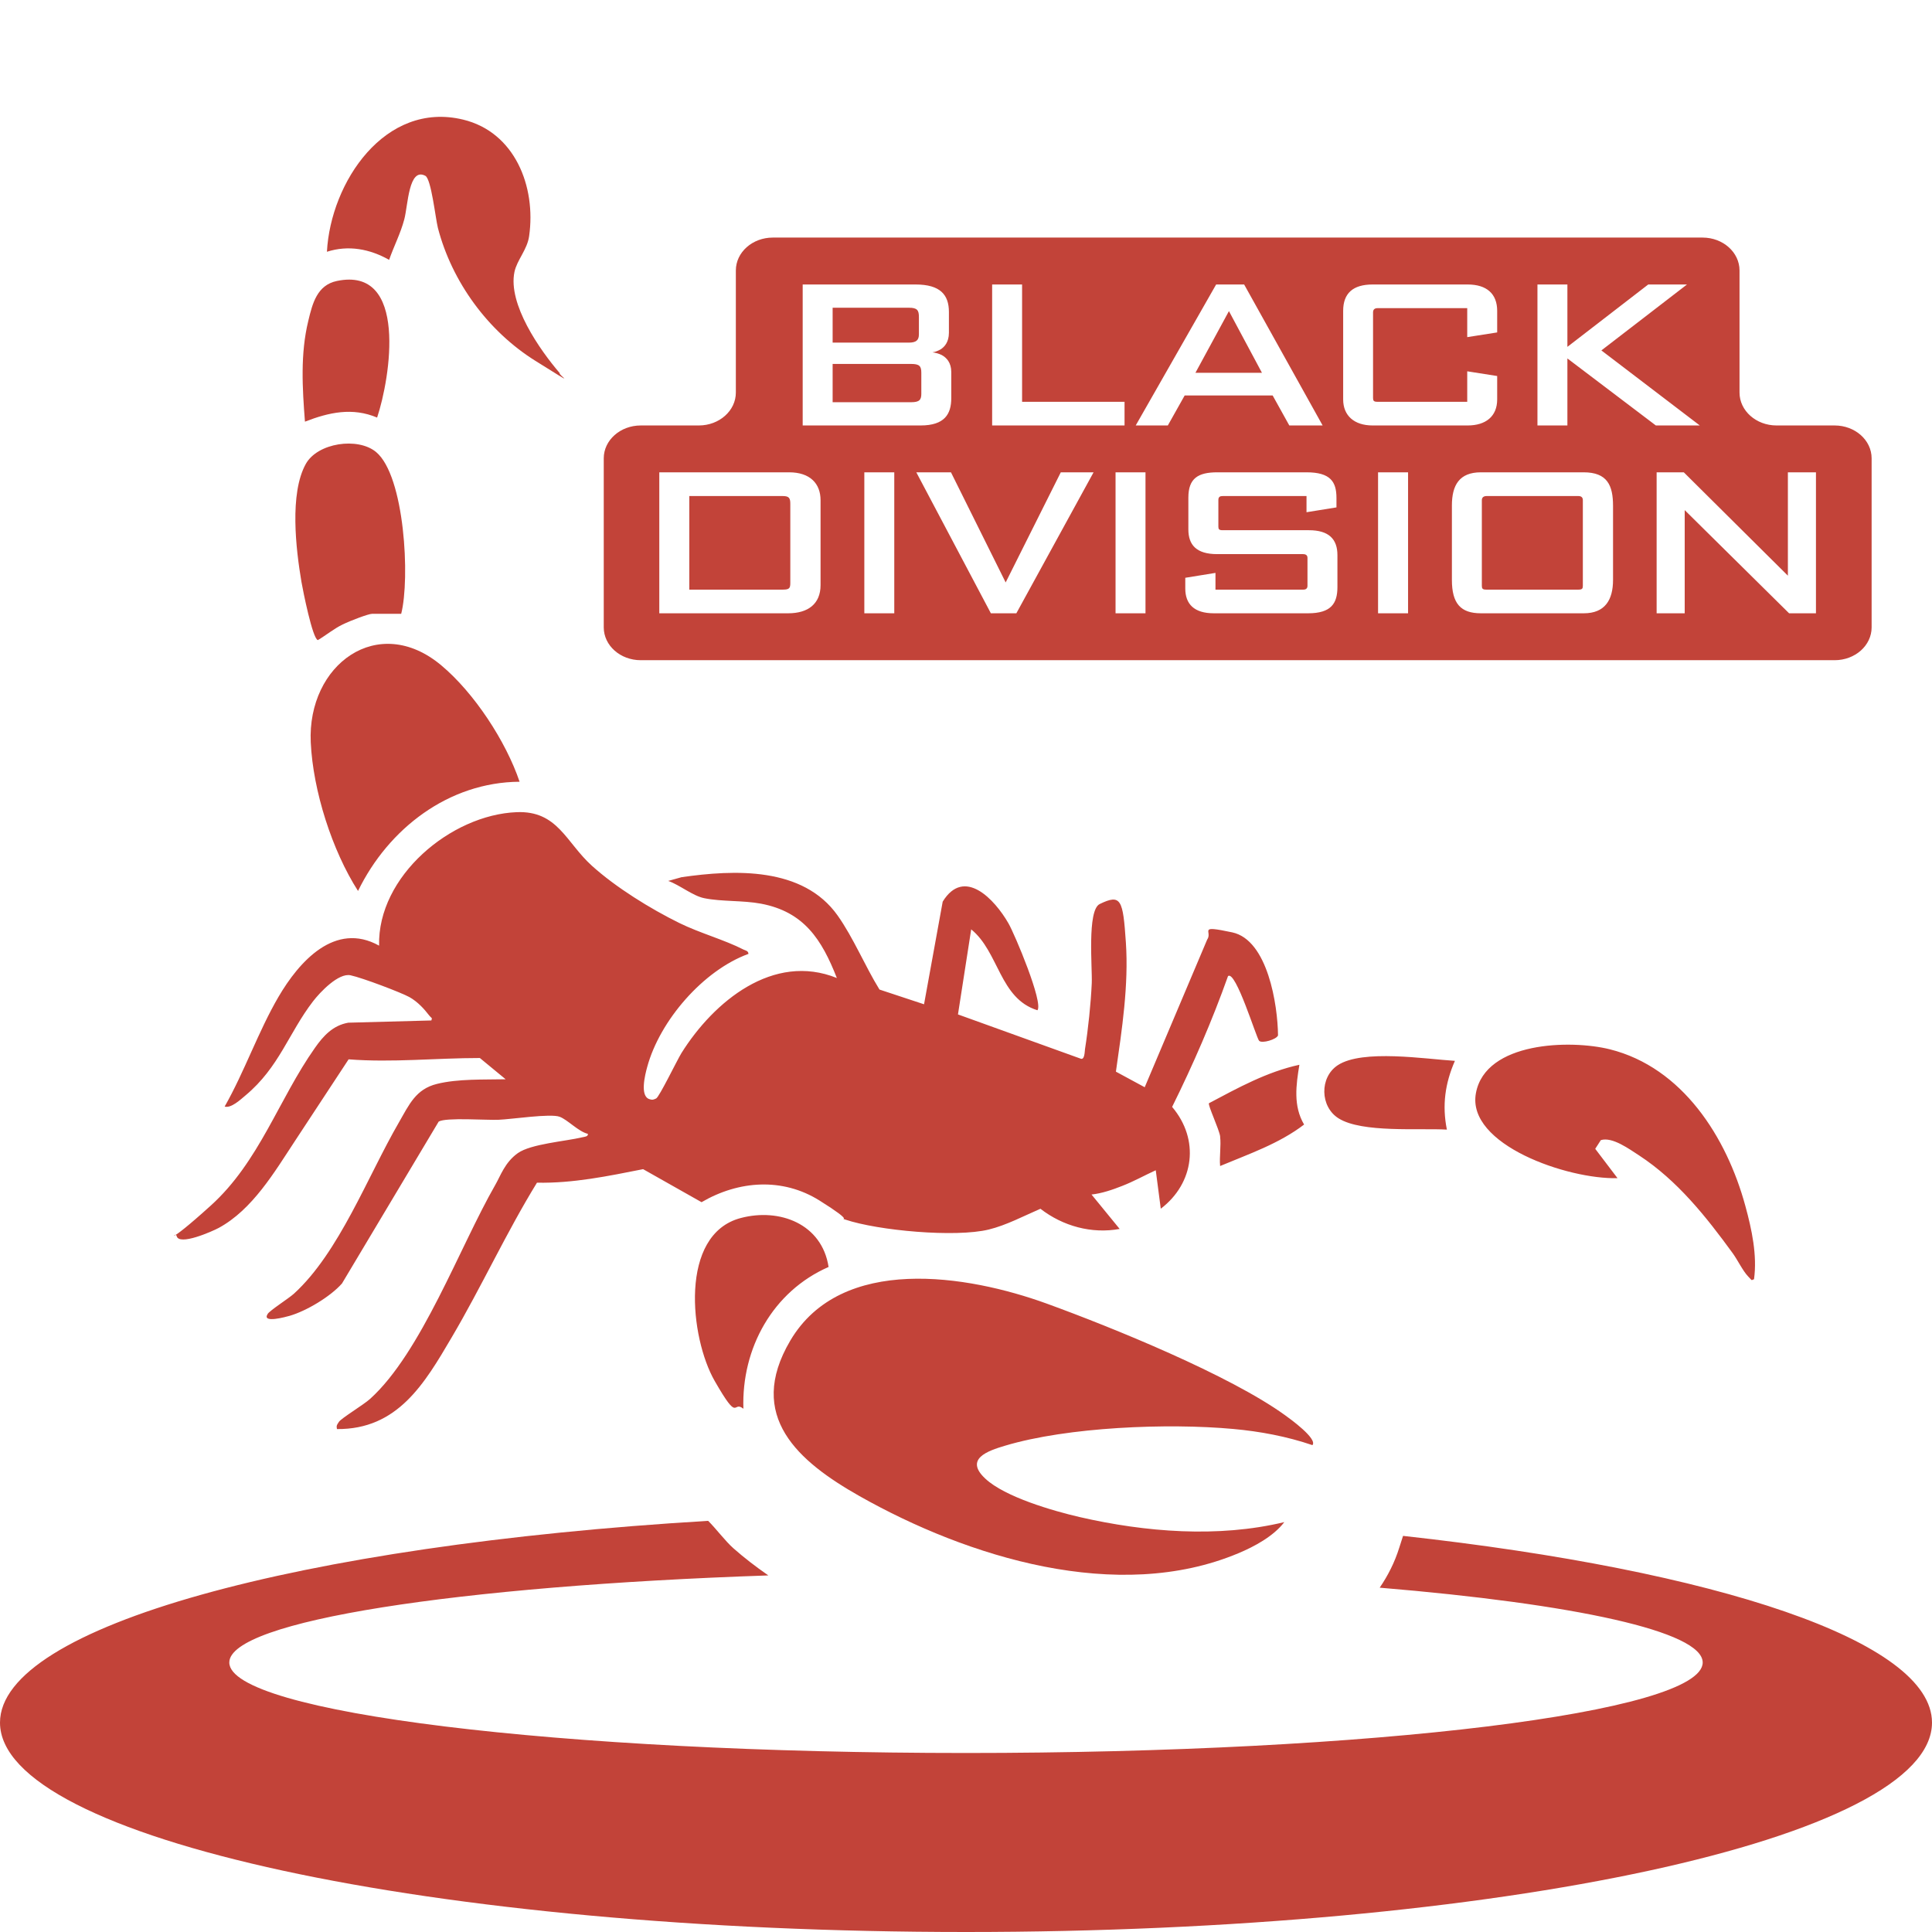
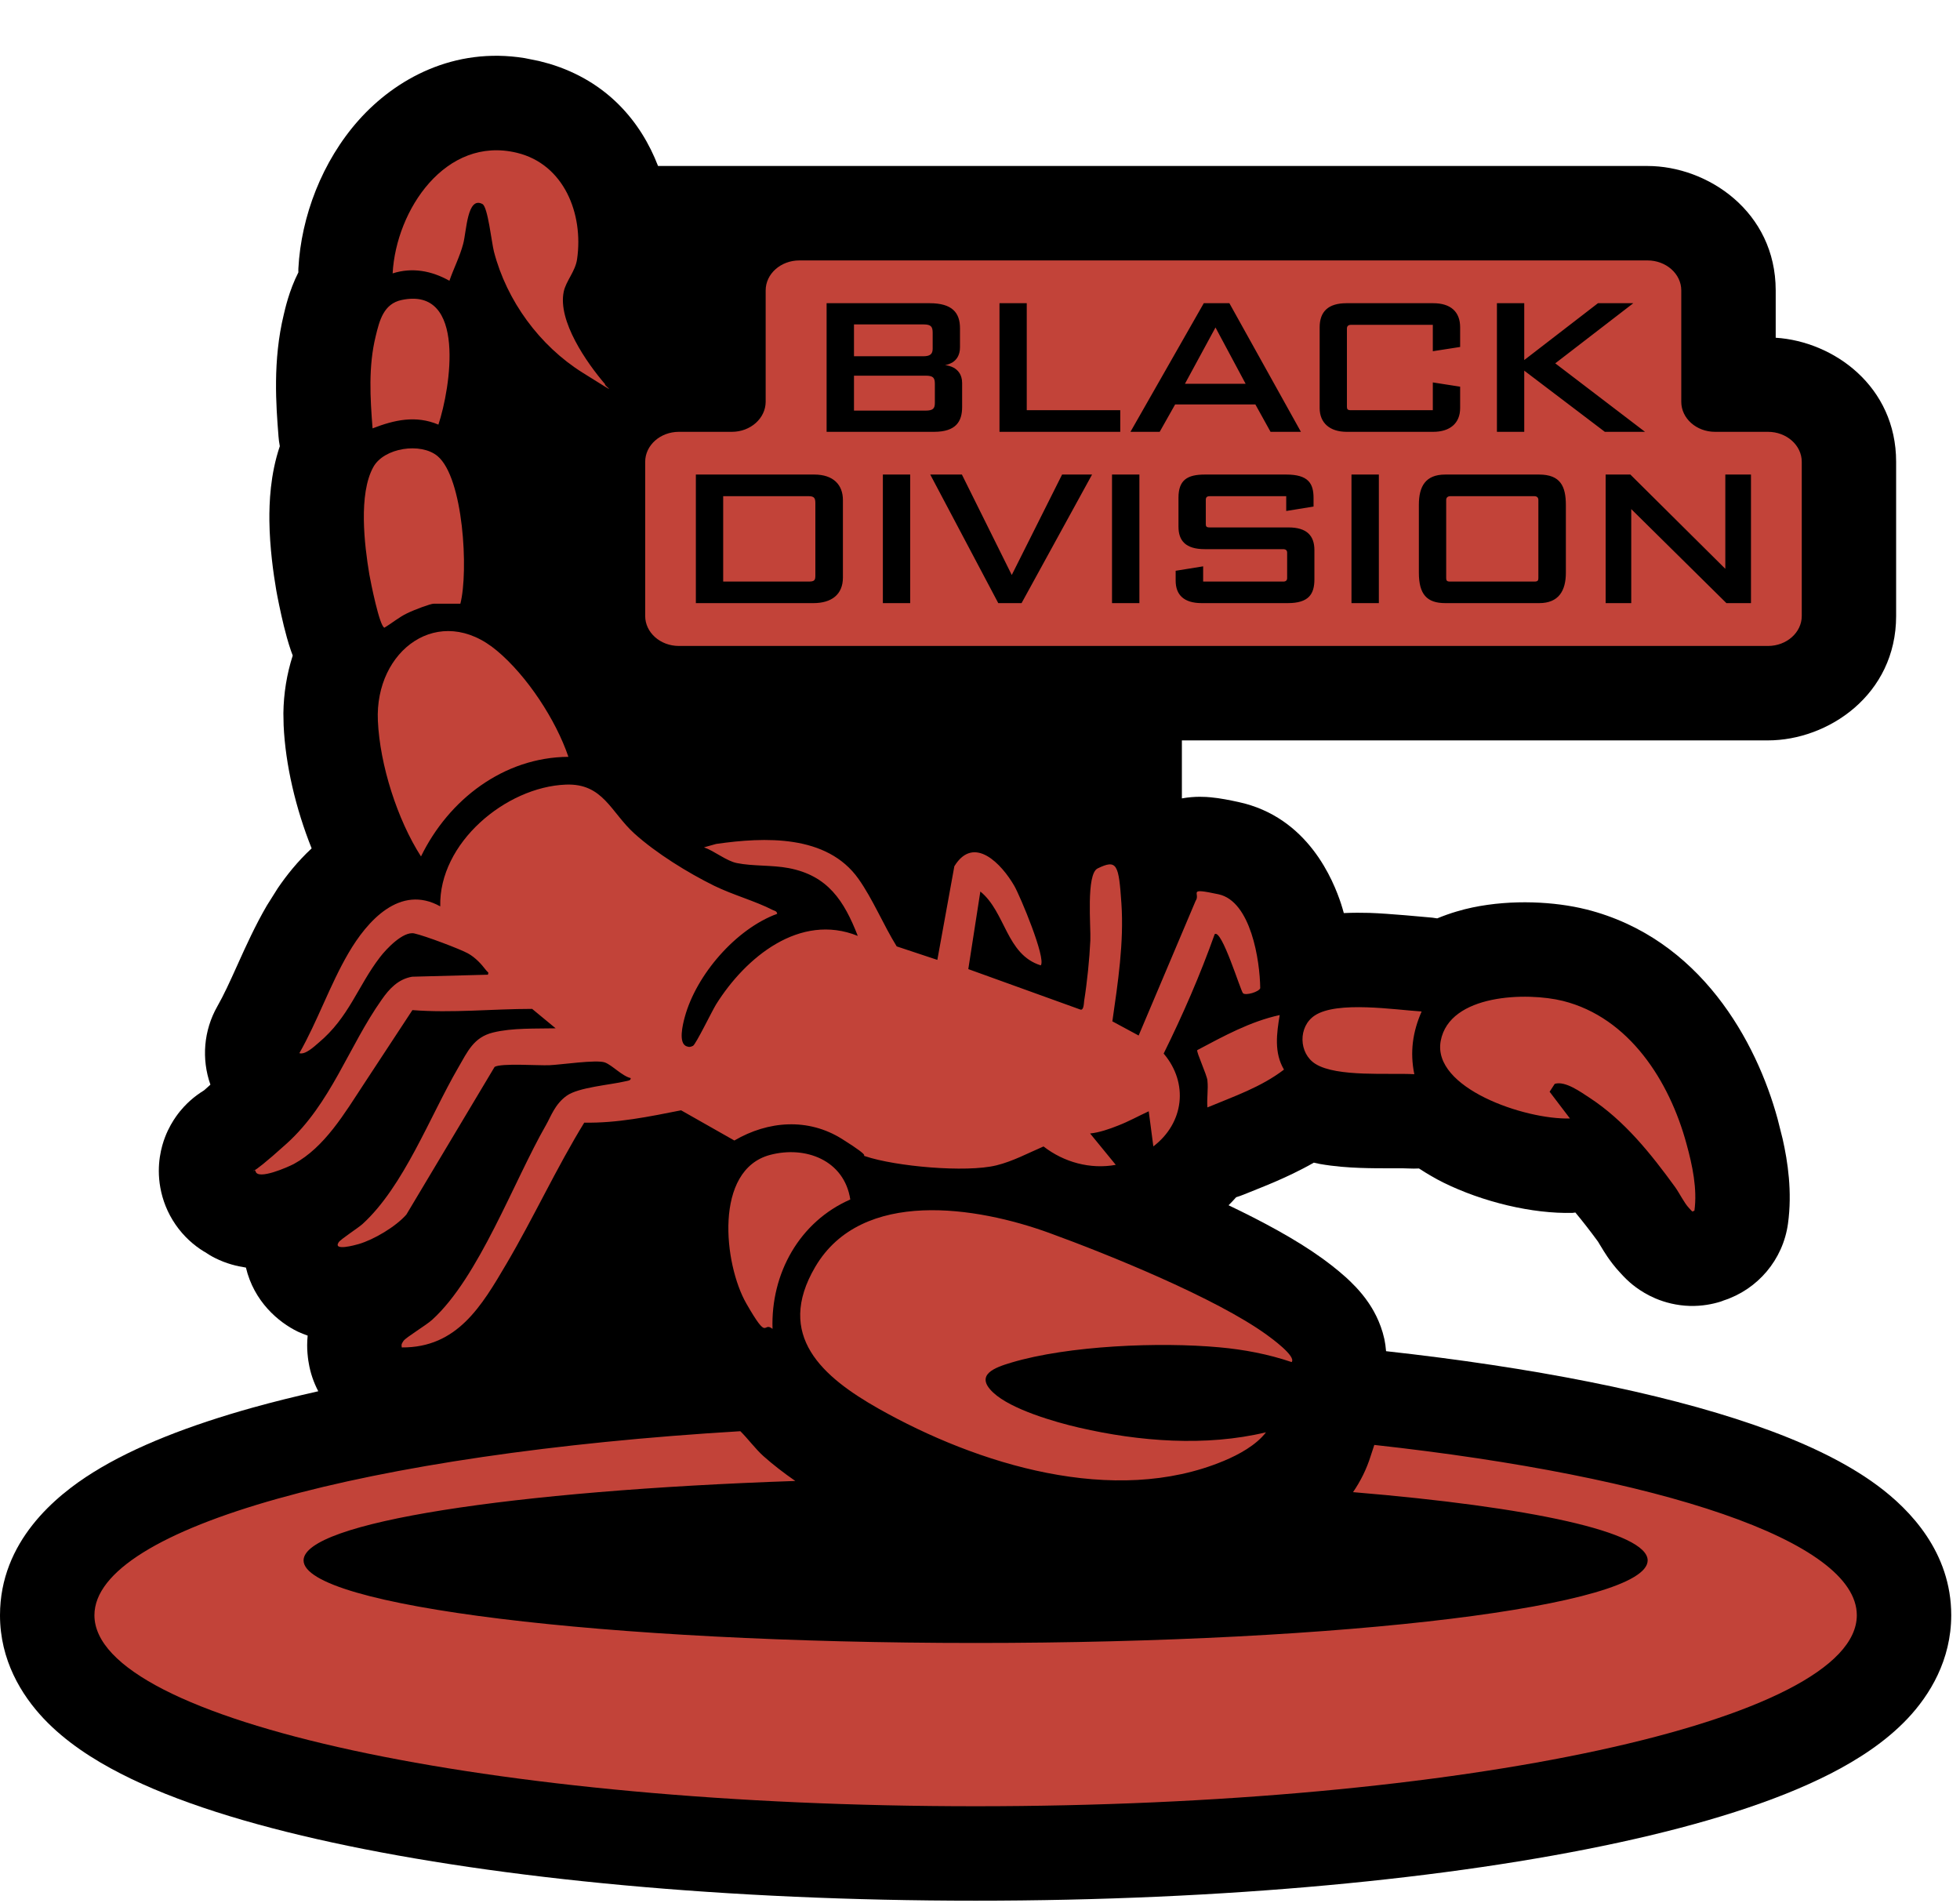
- <svg xmlns="http://www.w3.org/2000/svg" width="32" height="32" viewBox="0 0 32 32" fill="none">
-   <path d="M11.729 25.19C11.858 25.317 12.011 25.523 12.146 25.643C12.319 25.796 12.514 25.947 12.726 26.094C7.578 26.269 3.799 26.848 3.798 27.536C3.798 28.364 9.261 29.035 16 29.035C22.739 29.035 28.202 28.364 28.202 27.536C28.201 27.021 26.081 26.566 22.852 26.297C22.989 26.097 23.1 25.878 23.176 25.635C23.2 25.558 23.221 25.495 23.239 25.439C28.438 26.012 32 27.182 32 28.532C32 30.447 24.836 32 16 32C7.164 32 0 30.447 0 28.532C0 26.938 4.966 25.595 11.729 25.19Z" fill="#C24339" />
-   <path d="M9.271 6.18C8.94 5.795 8.41 5.036 8.521 4.504C8.563 4.306 8.733 4.135 8.764 3.911C8.882 3.088 8.526 2.187 7.67 1.981C6.377 1.669 5.476 3.019 5.415 4.17C5.77 4.056 6.125 4.123 6.445 4.304C6.523 4.08 6.635 3.865 6.696 3.634C6.758 3.403 6.768 2.765 7.045 2.912C7.143 2.964 7.212 3.612 7.253 3.775C7.486 4.671 8.084 5.485 8.862 5.973C9.64 6.46 9.24 6.207 9.271 6.18ZM6.246 6.917C6.464 6.264 6.766 4.405 5.579 4.654C5.252 4.723 5.175 5.025 5.106 5.316C4.973 5.86 5.008 6.432 5.051 6.984C5.448 6.83 5.837 6.743 6.248 6.917H6.246ZM6.645 10.167C6.794 9.584 6.703 7.881 6.229 7.487C5.927 7.236 5.258 7.334 5.064 7.686C4.793 8.177 4.901 9.095 4.993 9.638C5.016 9.773 5.177 10.584 5.265 10.602C5.403 10.52 5.528 10.415 5.672 10.345C5.817 10.274 6.105 10.167 6.161 10.167H6.645ZM8.606 12.948C8.38 12.279 7.855 11.477 7.31 11.021C6.262 10.142 5.087 11.008 5.147 12.296C5.184 13.097 5.501 14.088 5.93 14.757C6.434 13.723 7.431 12.956 8.606 12.948ZM12.396 15.795C12.393 15.748 12.346 15.743 12.315 15.728C11.999 15.566 11.592 15.455 11.254 15.289C10.774 15.053 10.2 14.698 9.803 14.339C9.373 13.951 9.238 13.425 8.558 13.452C7.469 13.495 6.251 14.514 6.279 15.663C5.549 15.256 4.953 15.928 4.612 16.512C4.279 17.082 4.05 17.75 3.721 18.328C3.826 18.361 3.985 18.212 4.068 18.142C4.625 17.676 4.78 17.112 5.184 16.586C5.302 16.432 5.608 16.11 5.807 16.154C6.006 16.197 6.641 16.438 6.781 16.515C6.921 16.593 7.032 16.72 7.095 16.802C7.158 16.884 7.16 16.844 7.145 16.902L5.769 16.939C5.516 16.983 5.357 17.155 5.217 17.355C4.614 18.209 4.296 19.241 3.49 19.969C2.684 20.698 2.906 20.383 2.925 20.47C2.961 20.643 3.523 20.392 3.623 20.338C4.181 20.035 4.545 19.415 4.886 18.897L5.774 17.546C6.499 17.602 7.222 17.524 7.948 17.524L8.375 17.876C8.016 17.884 7.587 17.866 7.237 17.953C6.886 18.04 6.778 18.294 6.607 18.591C6.09 19.482 5.618 20.745 4.868 21.428C4.783 21.505 4.472 21.703 4.434 21.762C4.328 21.926 4.74 21.81 4.798 21.794C5.076 21.713 5.471 21.477 5.664 21.259L7.266 18.577C7.386 18.505 8.061 18.556 8.259 18.547C8.472 18.539 9.117 18.44 9.269 18.497C9.402 18.546 9.58 18.743 9.737 18.78C9.745 18.827 9.677 18.829 9.645 18.837C9.366 18.904 8.792 18.946 8.576 19.1C8.36 19.254 8.289 19.479 8.202 19.628C7.614 20.653 6.979 22.402 6.131 23.169C6.025 23.266 5.654 23.489 5.613 23.551C5.571 23.613 5.573 23.619 5.581 23.67C6.587 23.678 7.032 22.916 7.481 22.152C7.975 21.314 8.387 20.413 8.894 19.589C9.489 19.601 10.072 19.48 10.652 19.365L11.62 19.912C12.233 19.554 12.96 19.499 13.576 19.886C14.193 20.273 13.884 20.16 13.997 20.199C14.542 20.383 15.824 20.5 16.377 20.365C16.671 20.293 16.956 20.14 17.233 20.021C17.604 20.309 18.083 20.44 18.545 20.355L18.079 19.785C18.245 19.768 18.43 19.705 18.586 19.643C18.777 19.569 18.957 19.468 19.143 19.383L19.226 20.02C19.781 19.598 19.873 18.874 19.414 18.334C19.762 17.631 20.077 16.907 20.34 16.167C20.468 16.067 20.809 17.191 20.855 17.239C20.902 17.288 21.146 17.216 21.168 17.149C21.163 16.646 20.998 15.569 20.41 15.443C19.821 15.318 20.092 15.425 19.994 15.564L18.96 18.008L18.483 17.75C18.583 17.053 18.696 16.316 18.648 15.609C18.6 14.902 18.57 14.8 18.214 14.974C18.003 15.078 18.094 16.038 18.083 16.283C18.068 16.619 18.024 17.043 17.971 17.376C17.965 17.423 17.965 17.559 17.9 17.535L15.867 16.802L16.086 15.393C16.547 15.767 16.555 16.539 17.183 16.733C17.285 16.609 16.808 15.475 16.703 15.293C16.475 14.896 15.97 14.355 15.614 14.934L15.305 16.634L14.567 16.39C14.328 16.003 14.135 15.532 13.874 15.164C13.3 14.353 12.165 14.403 11.289 14.529L11.068 14.591C11.256 14.656 11.474 14.839 11.665 14.877C11.954 14.936 12.303 14.911 12.606 14.968C13.317 15.103 13.611 15.561 13.861 16.199C12.808 15.773 11.821 16.589 11.287 17.442C11.213 17.562 10.92 18.169 10.868 18.194C10.817 18.219 10.799 18.219 10.759 18.206C10.594 18.159 10.684 17.802 10.719 17.675C10.927 16.904 11.65 16.07 12.398 15.799L12.396 15.795ZM29.052 21.189C29.107 20.792 29.015 20.363 28.909 19.976C28.599 18.834 27.866 17.681 26.665 17.38C26.013 17.217 24.605 17.251 24.446 18.105C24.286 18.959 25.968 19.537 26.791 19.514L26.422 19.028L26.515 18.884C26.706 18.825 26.989 19.035 27.148 19.137C27.782 19.552 28.257 20.15 28.699 20.757C28.779 20.867 28.867 21.05 28.952 21.139C29.037 21.227 28.997 21.202 29.052 21.189ZM24.098 17.571C23.613 17.541 22.566 17.375 22.158 17.643C21.852 17.844 21.864 18.333 22.172 18.524C22.559 18.767 23.511 18.683 23.965 18.71C23.884 18.308 23.935 17.943 24.098 17.571ZM20.209 18.827C20.227 18.979 20.195 19.157 20.209 19.313C20.686 19.113 21.184 18.944 21.6 18.626C21.417 18.318 21.467 17.969 21.522 17.636C20.986 17.752 20.505 18.018 20.024 18.273C20.004 18.306 20.195 18.708 20.21 18.825L20.209 18.827ZM13.724 20.985C13.614 20.269 12.911 20.005 12.27 20.174C11.242 20.443 11.427 22.159 11.838 22.874C12.248 23.589 12.129 23.187 12.313 23.333C12.28 22.328 12.802 21.388 13.724 20.985ZM21.738 23.936C21.828 23.832 21.364 23.497 21.284 23.44C20.366 22.777 18.43 21.989 17.335 21.591C16.028 21.117 13.934 20.772 13.089 22.206C12.351 23.459 13.227 24.209 14.236 24.78C16.03 25.794 18.512 26.564 20.508 25.728C20.777 25.616 21.095 25.444 21.272 25.211C20.179 25.474 18.972 25.378 17.881 25.127C17.444 25.026 16.643 24.795 16.319 24.49C15.97 24.164 16.359 24.031 16.645 23.946C17.684 23.634 19.346 23.569 20.425 23.668C20.869 23.708 21.317 23.792 21.738 23.936Z" fill="#C24339" />
-   <path d="M12.964 8.216C13.07 8.216 13.09 8.25 13.09 8.345V9.653C13.09 9.737 13.078 9.766 12.972 9.766H11.417V8.216H12.964Z" fill="#C24339" />
-   <path d="M26.142 8.216C26.193 8.216 26.217 8.24 26.217 8.285V9.703C26.217 9.748 26.206 9.766 26.146 9.766H24.615C24.556 9.766 24.544 9.748 24.544 9.703V8.285C24.544 8.24 24.572 8.216 24.623 8.216H26.142Z" fill="#C24339" />
-   <path d="M15.09 6.028C15.228 6.028 15.26 6.063 15.26 6.175V6.522C15.26 6.623 15.228 6.662 15.09 6.662H13.791V6.028H15.09Z" fill="#C24339" />
-   <path d="M15.055 5.097C15.193 5.097 15.22 5.139 15.22 5.251V5.538C15.22 5.636 15.173 5.675 15.051 5.675H13.791V5.097H15.055Z" fill="#C24339" />
-   <path d="M20.902 6.175H19.8L20.355 5.153L20.902 6.175Z" fill="#C24339" />
-   <path fill-rule="evenodd" clip-rule="evenodd" d="M28.2 3.935C28.538 3.935 28.812 4.179 28.812 4.48V6.502C28.812 6.803 29.087 7.047 29.425 7.047H30.387C30.726 7.047 31 7.291 31 7.591V10.391C31 10.692 30.726 10.935 30.387 10.935H10.613C10.274 10.935 10 10.692 10 10.391V7.591C10 7.291 10.274 7.047 10.613 7.047H11.575C11.913 7.047 12.188 6.803 12.188 6.502V4.48C12.188 4.179 12.462 3.935 12.8 3.935H28.2ZM10.92 7.823V10.158H13.055C13.386 10.158 13.591 10 13.591 9.692V8.285C13.591 8.009 13.417 7.823 13.07 7.823H10.92ZM14.316 7.823V10.158H14.812V7.823H14.316ZM15.177 7.823L16.412 10.158H16.834L18.113 7.823H17.57L16.657 9.647L15.751 7.823H15.177ZM18.477 7.823V10.158H18.973V7.823H18.477ZM20.163 7.823C19.845 7.823 19.683 7.921 19.683 8.243V8.768C19.683 9.024 19.814 9.178 20.16 9.178H21.581C21.632 9.178 21.656 9.199 21.656 9.241V9.703C21.656 9.745 21.632 9.766 21.589 9.766H20.132V9.489L19.632 9.57V9.748C19.632 10.004 19.778 10.158 20.104 10.158H21.667C22.049 10.158 22.152 9.993 22.152 9.724V9.195C22.152 8.929 22.01 8.782 21.679 8.782H20.25C20.192 8.782 20.18 8.765 20.18 8.723V8.282C20.18 8.229 20.207 8.216 20.254 8.216H21.64V8.484L22.136 8.404V8.247C22.136 7.981 22.038 7.823 21.64 7.823H20.163ZM22.825 7.823V10.158H23.322V7.823H22.825ZM24.528 7.823C24.17 7.823 24.048 8.037 24.048 8.373V9.605C24.048 9.997 24.194 10.158 24.528 10.158H26.233C26.583 10.158 26.717 9.937 26.717 9.605V8.38C26.717 8.04 26.623 7.823 26.229 7.823H24.528ZM27.439 7.823V10.158H27.904V8.449L29.633 10.158H30.078V7.823H29.613V9.535L27.889 7.823H27.439ZM13.295 4.712V7.047H15.248C15.646 7.047 15.756 6.858 15.756 6.595V6.161C15.756 6.007 15.677 5.923 15.599 5.881C15.551 5.857 15.5 5.843 15.445 5.836C15.492 5.829 15.536 5.811 15.579 5.787C15.646 5.745 15.716 5.664 15.717 5.514V5.167C15.717 4.884 15.575 4.712 15.165 4.712H13.295ZM16.433 4.712V7.047H18.626V6.655H16.929V4.712H16.433ZM20.143 4.712L18.811 7.047H19.343L19.622 6.55H21.079L21.355 7.047H21.907L20.607 4.712H20.143ZM22.735 4.712C22.408 4.712 22.247 4.859 22.247 5.149V6.616C22.247 6.885 22.431 7.047 22.735 7.047H24.309C24.609 7.047 24.798 6.896 24.798 6.616V6.228L24.302 6.15V6.655H22.813C22.754 6.655 22.742 6.637 22.742 6.592V5.174C22.742 5.129 22.766 5.104 22.817 5.104H24.302V5.584L24.798 5.506V5.149C24.798 4.866 24.624 4.712 24.309 4.712H22.735ZM25.465 4.712V7.047H25.961V5.937L27.426 7.047H28.154L26.524 5.804L27.942 4.712H27.3L25.961 5.745V4.712H25.465Z" fill="#C24339" />
+ <svg xmlns="http://www.w3.org/2000/svg" width="34" height="33" viewBox="0 0 34 33" fill="none">
+   <path d="M9.102 1.008C7.873 0.809 6.86 1.37 6.225 2.081C5.584 2.8 5.224 3.758 5.176 4.654C5.174 4.677 5.176 4.701 5.176 4.724C5.012 5.047 4.944 5.368 4.923 5.454C4.728 6.256 4.79 7.044 4.83 7.553L4.83 7.558C4.835 7.619 4.842 7.68 4.854 7.739C4.687 8.233 4.67 8.722 4.673 9.035C4.679 9.499 4.742 9.943 4.792 10.236L4.793 10.242C4.811 10.344 4.863 10.608 4.924 10.858C4.954 10.979 4.996 11.139 5.048 11.289C5.055 11.31 5.065 11.338 5.078 11.37C4.975 11.691 4.92 12.03 4.916 12.372L4.92 12.58C4.951 13.266 5.13 14.025 5.406 14.715C5.162 14.941 4.967 15.187 4.817 15.408L4.629 15.707C4.427 16.053 4.264 16.415 4.137 16.696L4.124 16.725C3.983 17.038 3.881 17.261 3.769 17.457C3.534 17.871 3.492 18.366 3.65 18.813C3.6 18.857 3.565 18.891 3.538 18.913C3.462 18.96 3.379 19.018 3.296 19.093C3.245 19.139 3.147 19.232 3.051 19.37C3.003 19.439 2.925 19.56 2.862 19.726C2.804 19.878 2.709 20.197 2.781 20.598C2.819 20.811 2.903 21.034 3.045 21.24C3.187 21.446 3.361 21.599 3.534 21.705C3.54 21.709 3.547 21.712 3.554 21.716C3.612 21.755 3.671 21.791 3.732 21.821C3.927 21.919 4.114 21.963 4.266 21.986C4.406 22.576 4.831 22.934 5.164 23.096C5.223 23.124 5.281 23.146 5.337 23.166C5.325 23.287 5.327 23.391 5.334 23.473C5.338 23.528 5.345 23.573 5.348 23.596L5.348 23.598L5.353 23.625L5.355 23.638C5.384 23.815 5.442 23.98 5.521 24.131C5.119 24.222 4.736 24.316 4.376 24.417C3.315 24.714 2.35 25.08 1.613 25.54C0.97 25.941 0 26.734 0 28.017C0 28.794 0.371 29.399 0.758 29.809C1.138 30.211 1.617 30.519 2.093 30.763C3.05 31.253 4.327 31.647 5.769 31.959C8.679 32.59 12.622 32.967 16.924 32.967C21.225 32.967 25.169 32.59 28.079 31.959C29.521 31.647 30.798 31.253 31.755 30.763C32.231 30.519 32.71 30.211 33.09 29.809C33.477 29.399 33.847 28.793 33.848 28.016C33.848 26.92 33.128 26.183 32.577 25.773C31.988 25.335 31.23 24.992 30.423 24.713C28.794 24.15 26.577 23.716 24.044 23.436C24.038 23.36 24.028 23.29 24.015 23.228C23.946 22.914 23.804 22.691 23.738 22.594C23.597 22.386 23.43 22.231 23.352 22.159C23.175 21.999 22.989 21.864 22.932 21.823C22.48 21.496 21.889 21.181 21.312 20.905L21.316 20.901C21.36 20.857 21.403 20.812 21.443 20.766C21.488 20.752 21.532 20.737 21.576 20.719C21.807 20.622 22.299 20.447 22.791 20.166C22.829 20.174 22.864 20.183 22.897 20.189C23.147 20.233 23.394 20.25 23.592 20.257C23.78 20.264 23.966 20.264 24.109 20.264L24.138 20.264C24.307 20.263 24.389 20.264 24.437 20.267C24.496 20.27 24.556 20.27 24.615 20.267C24.762 20.362 24.904 20.445 25.037 20.511C25.72 20.848 26.582 21.056 27.281 21.037C27.296 21.036 27.312 21.032 27.328 21.031C27.449 21.177 27.579 21.342 27.72 21.535C27.738 21.565 27.737 21.563 27.773 21.623L27.774 21.624C27.799 21.665 27.837 21.73 27.884 21.798C27.928 21.862 28.006 21.971 28.113 22.084C28.116 22.087 28.111 22.08 28.128 22.1C28.128 22.1 28.169 22.146 28.22 22.195L28.223 22.197C28.26 22.233 28.437 22.402 28.717 22.521C28.885 22.592 29.085 22.644 29.31 22.651C29.529 22.657 29.713 22.618 29.845 22.577C29.864 22.572 29.881 22.563 29.898 22.557C30.492 22.365 30.93 21.849 31.016 21.224C31.092 20.672 31.012 20.146 30.923 19.753L30.836 19.408C30.474 18.079 29.503 16.272 27.512 15.772H27.51C26.979 15.64 26.236 15.595 25.542 15.74C25.376 15.775 25.161 15.834 24.931 15.929C24.875 15.92 24.819 15.912 24.762 15.909C24.735 15.907 24.092 15.845 23.757 15.834C23.624 15.83 23.472 15.83 23.311 15.837C23.296 15.784 23.281 15.729 23.263 15.675C23.134 15.286 22.699 14.17 21.479 13.91C21.345 13.881 21.167 13.844 21.001 13.829C20.929 13.822 20.735 13.806 20.502 13.848V12.842H30.669C31.71 12.842 32.892 12.052 32.892 10.684V8.01C32.892 6.7 31.809 5.922 30.803 5.858V5.036C30.802 3.67 29.621 2.879 28.579 2.879H13.867H11.415C11.118 2.108 10.53 1.407 9.53 1.106L9.35 1.058L9.102 1.008Z" fill="black" />
+   <path d="M12.843 24.824C12.966 24.945 13.113 25.141 13.243 25.256C13.408 25.403 13.594 25.547 13.796 25.687C8.877 25.855 5.267 26.408 5.266 27.065C5.268 27.856 10.487 28.497 16.924 28.497C23.361 28.497 28.58 27.856 28.582 27.065C28.581 26.573 26.555 26.138 23.471 25.881C23.602 25.69 23.707 25.48 23.779 25.248C23.802 25.176 23.823 25.115 23.84 25.062C28.807 25.609 32.21 26.726 32.21 28.016C32.209 29.846 25.366 31.329 16.924 31.329C8.482 31.329 1.639 29.846 1.638 28.016C1.638 26.493 6.383 25.211 12.843 24.824ZM14.143 21.972C14.95 20.602 16.951 20.931 18.199 21.384C19.246 21.765 21.096 22.517 21.973 23.151C22.049 23.206 22.491 23.526 22.406 23.625C22.004 23.488 21.576 23.407 21.152 23.369C20.121 23.274 18.533 23.337 17.54 23.635C17.267 23.717 16.896 23.842 17.229 24.154C17.539 24.446 18.304 24.667 18.722 24.763C19.763 25.003 20.916 25.094 21.961 24.843C21.791 25.066 21.488 25.231 21.231 25.338C19.323 26.136 16.953 25.4 15.239 24.432C14.275 23.886 13.438 23.169 14.143 21.972ZM9.814 13.609C10.463 13.583 10.593 14.085 11.004 14.457C11.383 14.799 11.931 15.138 12.39 15.364C12.713 15.522 13.101 15.628 13.403 15.783C13.433 15.797 13.477 15.803 13.481 15.847L13.482 15.85C12.768 16.11 12.077 16.907 11.878 17.643C11.845 17.764 11.759 18.105 11.917 18.15C11.955 18.163 11.972 18.163 12.021 18.14C12.07 18.116 12.351 17.536 12.422 17.421C12.932 16.606 13.875 15.827 14.88 16.233C14.642 15.623 14.361 15.187 13.681 15.057C13.393 15.002 13.059 15.026 12.783 14.97C12.6 14.934 12.392 14.759 12.212 14.697L12.423 14.638C13.26 14.518 14.345 14.47 14.893 15.245C15.142 15.597 15.326 16.046 15.555 16.415L16.26 16.649L16.555 15.025C16.895 14.471 17.378 14.988 17.596 15.367C17.696 15.542 18.151 16.625 18.054 16.744C17.454 16.558 17.446 15.82 17.006 15.463L16.797 16.809L18.739 17.51C18.801 17.533 18.801 17.403 18.807 17.358C18.858 17.04 18.899 16.635 18.914 16.313C18.925 16.079 18.838 15.162 19.04 15.063C19.379 14.897 19.407 14.995 19.453 15.67C19.499 16.345 19.392 17.049 19.296 17.715L19.752 17.961L20.74 15.626C20.833 15.494 20.575 15.391 21.137 15.511C21.699 15.631 21.856 16.66 21.861 17.14C21.84 17.204 21.607 17.273 21.562 17.227C21.517 17.177 21.193 16.108 21.071 16.203C20.82 16.91 20.518 17.602 20.186 18.274C20.624 18.789 20.537 19.481 20.007 19.884L19.927 19.275C19.749 19.357 19.577 19.453 19.395 19.523C19.245 19.583 19.069 19.644 18.91 19.66L19.355 20.204C18.914 20.285 18.456 20.16 18.102 19.885C17.837 19.999 17.565 20.145 17.284 20.213C16.756 20.343 15.531 20.231 15.01 20.055C14.903 20.018 15.197 20.125 14.608 19.756C14.019 19.386 13.325 19.439 12.739 19.782L11.815 19.258C11.261 19.368 10.703 19.483 10.135 19.472C9.651 20.26 9.257 21.12 8.785 21.921C8.356 22.65 7.931 23.378 6.97 23.371C6.962 23.323 6.96 23.316 7 23.257C7.041 23.197 7.395 22.985 7.496 22.892C8.306 22.159 8.912 20.488 9.474 19.509C9.556 19.366 9.625 19.152 9.831 19.005C10.037 18.858 10.586 18.818 10.853 18.754C10.883 18.746 10.948 18.744 10.94 18.699C10.791 18.664 10.62 18.475 10.493 18.428C10.346 18.375 9.731 18.468 9.528 18.476C9.339 18.484 8.696 18.437 8.58 18.505L7.049 21.067C6.865 21.276 6.487 21.501 6.222 21.578C6.166 21.594 5.773 21.705 5.874 21.548C5.911 21.492 6.208 21.303 6.289 21.23C7.005 20.577 7.455 19.369 7.949 18.518C8.113 18.235 8.217 17.992 8.552 17.909C8.887 17.826 9.296 17.844 9.639 17.836L9.231 17.499C8.537 17.499 7.846 17.574 7.154 17.52L6.306 18.811C5.98 19.306 5.633 19.898 5.099 20.188C5.003 20.239 4.467 20.478 4.433 20.314C4.415 20.231 4.203 20.531 4.972 19.836C5.742 19.14 6.045 18.154 6.622 17.338C6.755 17.147 6.908 16.983 7.149 16.941L8.464 16.906C8.478 16.85 8.476 16.887 8.416 16.809C8.356 16.73 8.25 16.609 8.117 16.536C7.983 16.462 7.376 16.232 7.186 16.19C6.995 16.149 6.703 16.456 6.591 16.603C6.205 17.105 6.056 17.645 5.524 18.089C5.445 18.157 5.293 18.299 5.193 18.267C5.507 17.715 5.726 17.077 6.044 16.533C6.369 15.974 6.94 15.332 7.637 15.721C7.61 14.623 8.774 13.65 9.814 13.609ZM13.361 20.031C13.973 19.87 14.645 20.122 14.75 20.805C13.868 21.191 13.369 22.089 13.401 23.049C13.225 22.91 13.339 23.293 12.947 22.61C12.555 21.927 12.379 20.289 13.361 20.031ZM24.992 18.054C25.145 17.238 26.491 17.206 27.113 17.361C28.261 17.649 28.961 18.751 29.256 19.842C29.358 20.212 29.445 20.621 29.393 21C29.341 21.013 29.379 21.037 29.298 20.952C29.217 20.868 29.133 20.693 29.057 20.588C28.635 20.008 28.18 19.437 27.575 19.041C27.423 18.943 27.153 18.743 26.97 18.799L26.881 18.936L27.234 19.4C26.448 19.422 24.84 18.87 24.992 18.054ZM22.199 17.606C22.146 17.925 22.099 18.258 22.273 18.552C21.877 18.856 21.401 19.018 20.945 19.208C20.932 19.059 20.962 18.89 20.945 18.744L20.946 18.743C20.932 18.631 20.75 18.246 20.769 18.214C21.228 17.971 21.688 17.717 22.199 17.606ZM22.808 17.613C23.197 17.357 24.197 17.515 24.661 17.544C24.505 17.899 24.456 18.248 24.534 18.632C24.1 18.607 23.191 18.686 22.82 18.454C22.527 18.272 22.515 17.805 22.808 17.613ZM6.555 12.504C6.498 11.274 7.621 10.447 8.621 11.287C9.142 11.722 9.644 12.488 9.86 13.127C8.737 13.135 7.784 13.868 7.303 14.855C6.893 14.217 6.59 13.269 6.555 12.504ZM28.579 4.517C28.902 4.517 29.165 4.75 29.165 5.037V6.969C29.165 7.256 29.427 7.49 29.75 7.49H30.669C30.992 7.49 31.255 7.723 31.255 8.01V10.684C31.255 10.971 30.992 11.204 30.669 11.204H11.777C11.454 11.204 11.192 10.971 11.192 10.684V8.01C11.192 7.723 11.454 7.49 11.777 7.49H12.696C13.019 7.49 13.281 7.256 13.282 6.969V5.037C13.282 4.75 13.544 4.517 13.867 4.517H28.579ZM6.476 8.101C6.661 7.765 7.299 7.67 7.589 7.91C8.041 8.286 8.129 9.914 7.986 10.471H7.524C7.469 10.471 7.194 10.573 7.057 10.64C6.919 10.707 6.8 10.808 6.669 10.887C6.584 10.869 6.43 10.094 6.407 9.964C6.32 9.446 6.217 8.569 6.476 8.101ZM12.071 10.461H14.11C14.426 10.461 14.622 10.311 14.622 10.017V8.673C14.622 8.409 14.456 8.231 14.125 8.231H12.071V10.461ZM15.315 10.461H15.789V8.231H15.315V10.461ZM17.317 10.461H17.721L18.944 8.231H18.424L17.551 9.973L16.686 8.231H16.137L17.317 10.461ZM19.29 10.461H19.765V8.231H19.29V10.461ZM20.901 8.231C20.597 8.231 20.443 8.325 20.443 8.633V9.135C20.443 9.378 20.567 9.525 20.898 9.525H22.256C22.305 9.525 22.328 9.546 22.328 9.586V10.027C22.328 10.067 22.304 10.087 22.263 10.087H20.871V9.823L20.394 9.9V10.071C20.394 10.315 20.534 10.461 20.846 10.461H22.338C22.703 10.461 22.801 10.305 22.801 10.047V9.542C22.801 9.288 22.666 9.148 22.35 9.148H20.984C20.928 9.148 20.917 9.131 20.917 9.091V8.669C20.917 8.619 20.944 8.606 20.989 8.606H22.312V8.863L22.786 8.786V8.636C22.786 8.382 22.692 8.231 22.312 8.231H20.901ZM23.444 10.461H23.919V8.231H23.444V10.461ZM25.071 8.231C24.729 8.231 24.613 8.435 24.613 8.756V9.933C24.613 10.308 24.752 10.461 25.071 10.461H26.701C27.035 10.461 27.163 10.251 27.163 9.933V8.763C27.163 8.439 27.073 8.231 26.697 8.231H25.071ZM27.853 10.461H28.297V8.83L29.948 10.461H30.374V8.231H29.929V9.866L28.282 8.231H27.853V10.461ZM14.024 8.606C14.125 8.606 14.144 8.639 14.144 8.73V9.979C14.144 10.059 14.133 10.087 14.031 10.087H12.545V8.606H14.024ZM26.613 8.606C26.662 8.606 26.686 8.63 26.686 8.673V10.027C26.686 10.07 26.674 10.087 26.617 10.087H25.154C25.099 10.087 25.087 10.07 25.087 10.027V8.673C25.087 8.63 25.113 8.606 25.162 8.606H26.613ZM14.339 7.49H16.205C16.585 7.489 16.69 7.309 16.69 7.059V6.643C16.69 6.496 16.615 6.416 16.54 6.376C16.495 6.353 16.446 6.339 16.394 6.333C16.439 6.326 16.481 6.309 16.522 6.286C16.586 6.246 16.653 6.168 16.653 6.024V5.694C16.653 5.423 16.517 5.259 16.126 5.259H14.339V7.49ZM17.338 7.49H19.433V7.115H17.811V5.259H17.338V7.49ZM19.61 7.49H20.117L20.385 7.015H21.777L22.04 7.49H22.567L21.326 5.259H20.882L19.61 7.49ZM23.358 5.259C23.046 5.259 22.892 5.4 22.892 5.677V7.078C22.892 7.335 23.068 7.489 23.358 7.49H24.862C25.148 7.49 25.329 7.345 25.329 7.078V6.707L24.855 6.633V7.115H23.434C23.377 7.115 23.365 7.098 23.365 7.054V5.7C23.365 5.657 23.388 5.634 23.437 5.634H24.855V6.092L25.329 6.018V5.677C25.329 5.406 25.163 5.259 24.862 5.259H23.358ZM25.967 7.49H26.441V6.429L27.839 7.49H28.536L26.979 6.302L28.333 5.259H27.72L26.441 6.245V5.259H25.967V7.49ZM6.968 5.203C8.101 4.965 7.813 6.74 7.605 7.365C7.213 7.199 6.842 7.283 6.463 7.43C6.421 6.902 6.389 6.356 6.516 5.836C6.583 5.557 6.655 5.269 6.968 5.203ZM16.055 6.516C16.186 6.516 16.217 6.55 16.217 6.657V6.988C16.217 7.085 16.186 7.122 16.055 7.122H14.814V6.516H16.055ZM6.811 4.742C6.87 3.642 7.731 2.352 8.966 2.65C9.784 2.847 10.124 3.708 10.011 4.493C9.981 4.708 9.819 4.871 9.779 5.059C9.672 5.568 10.179 6.294 10.495 6.662C10.467 6.689 10.847 6.927 10.105 6.463C9.362 5.997 8.79 5.219 8.568 4.363C8.528 4.207 8.463 3.589 8.369 3.539C8.104 3.398 8.094 4.008 8.035 4.229C7.977 4.45 7.87 4.655 7.796 4.87C7.489 4.697 7.151 4.633 6.811 4.742ZM21.608 6.657H20.555L21.085 5.68L21.608 6.657ZM16.021 5.627C16.152 5.627 16.179 5.667 16.179 5.774V6.048C16.179 6.141 16.134 6.179 16.018 6.179H14.814V5.627H16.021Z" fill="#C24339" />
</svg>
